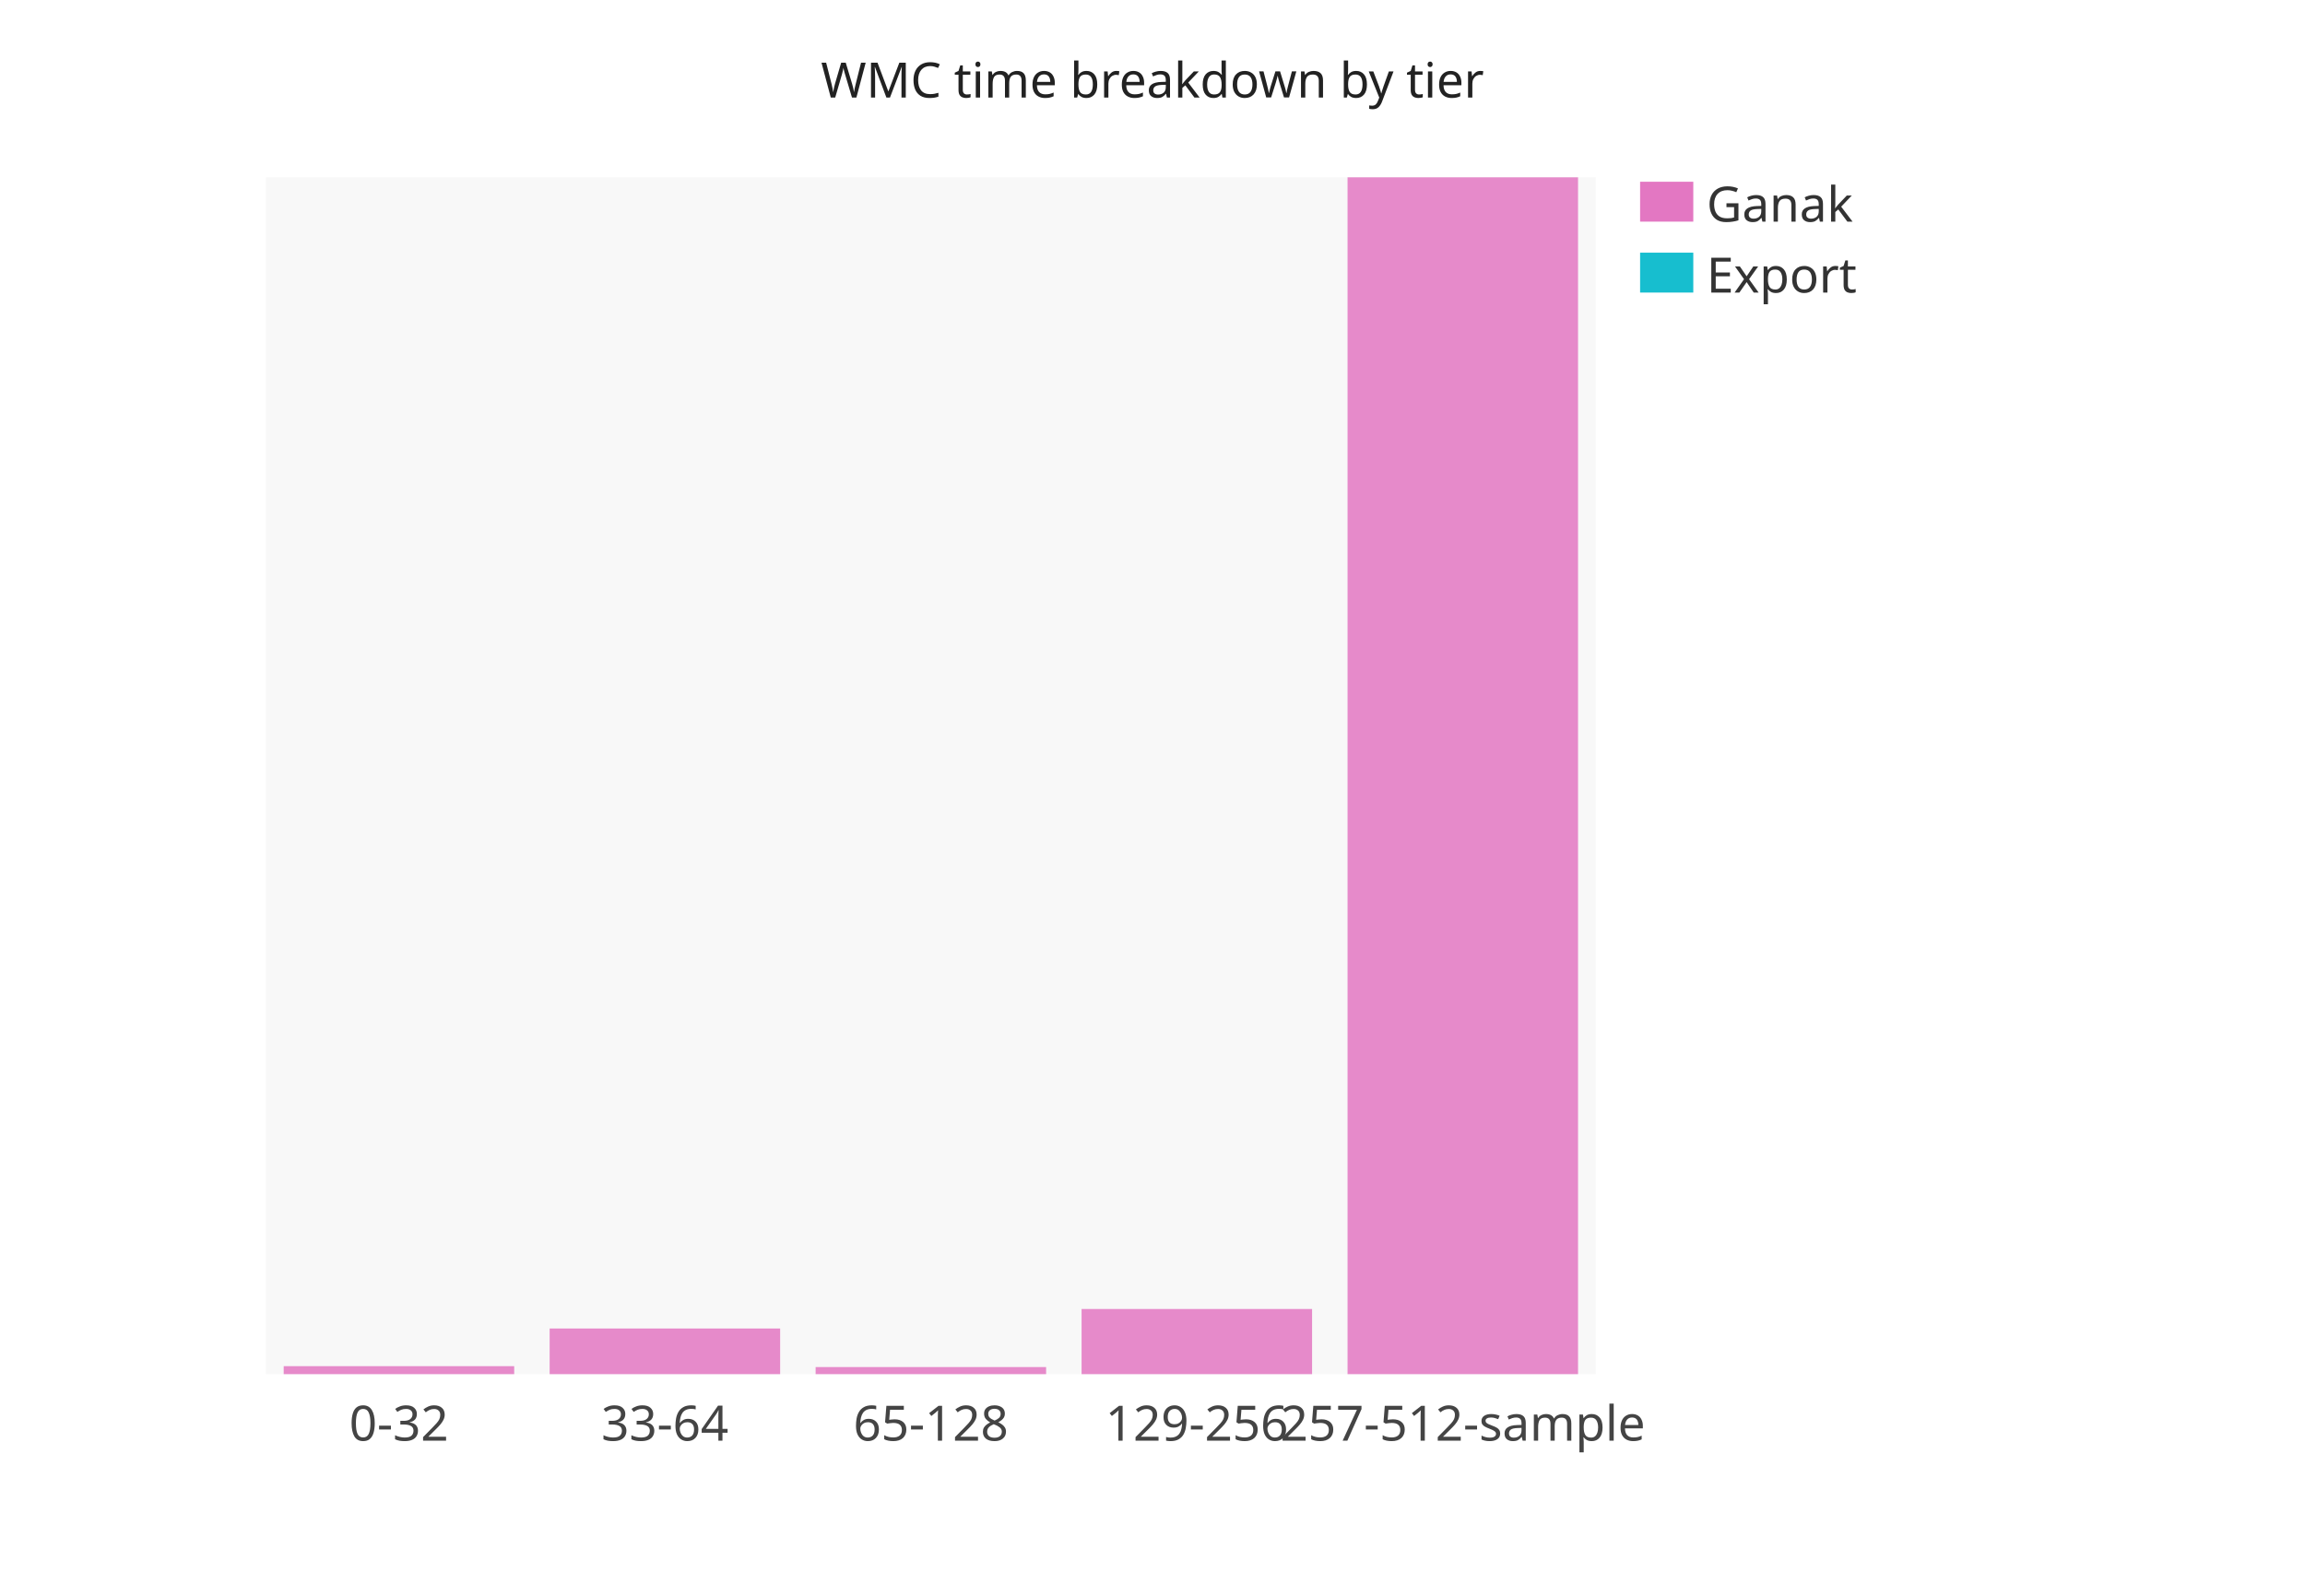
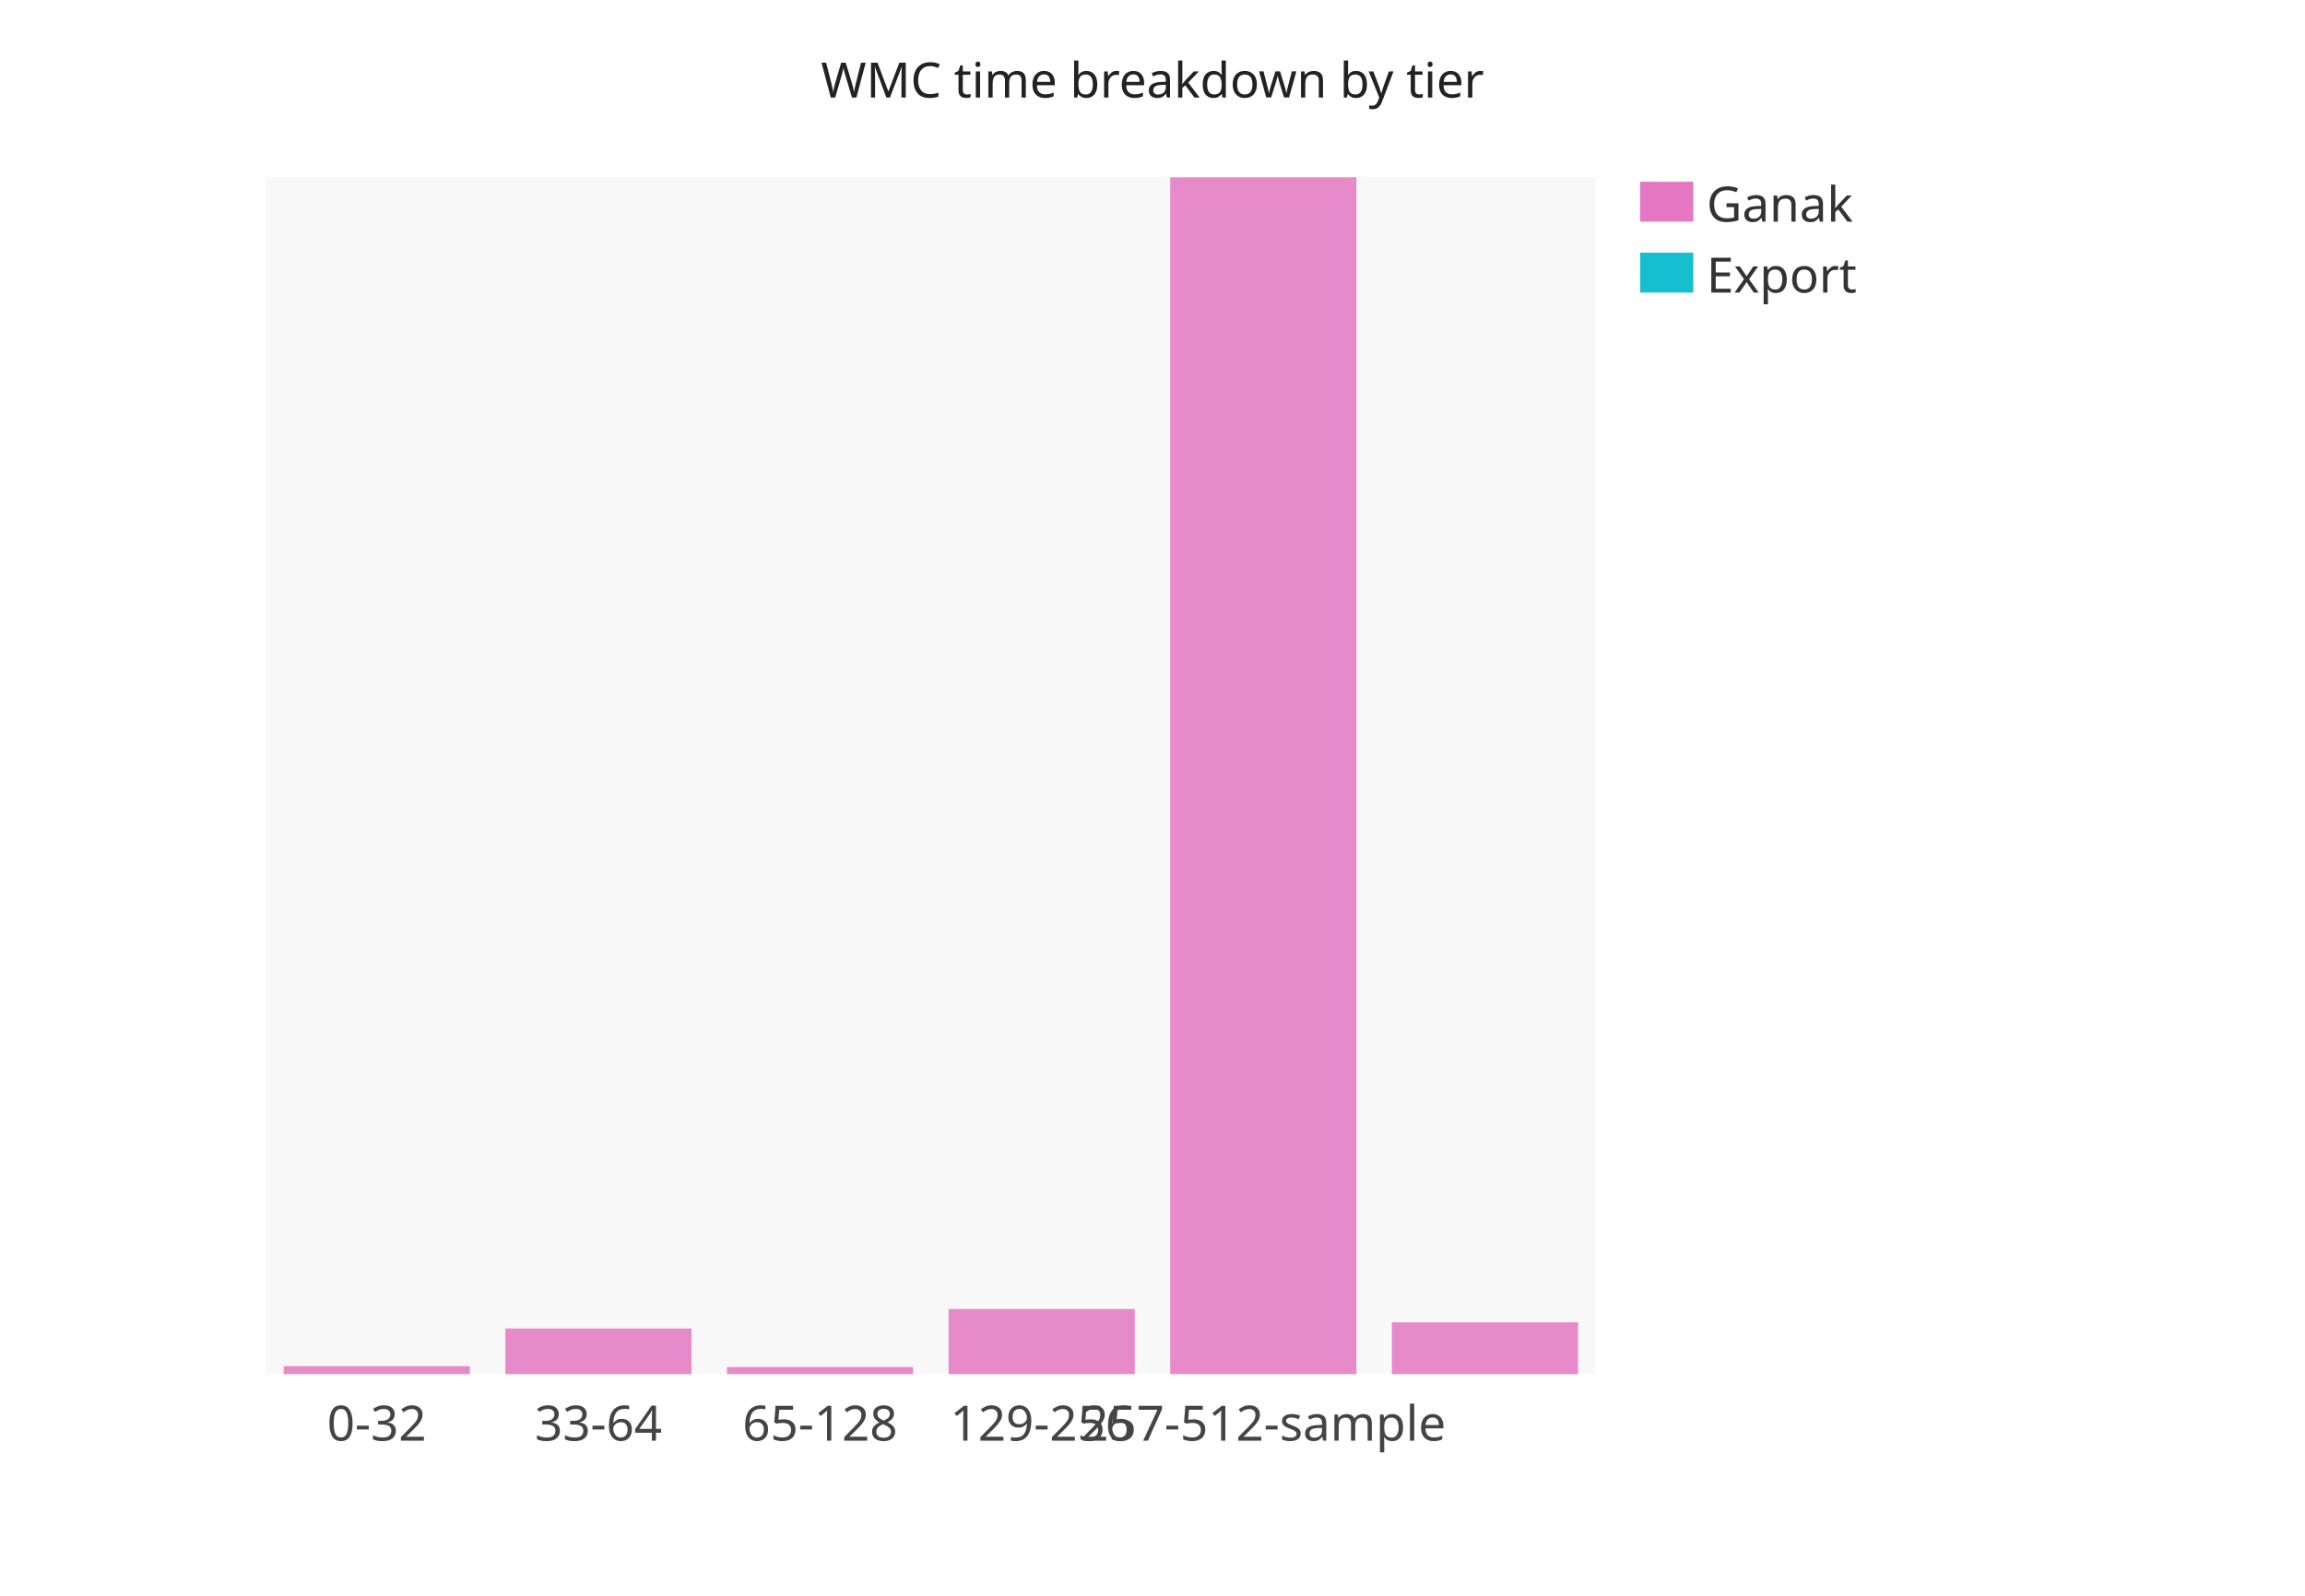
<svg xmlns="http://www.w3.org/2000/svg" width="520" height="360" viewBox="0 0 520 360">
  <style>text{font-family:sans-serif;font-size:11px;}</style>
  <rect x="60.0" y="40.0" width="300.0" height="270.0" fill="#f8f8f8" opacity="1.00" />
  <text x="260.0" y="22.0" text-anchor="middle" fill="#222" font-size="13">WMC time breakdown by tier</text>
-   <text x="90.0" y="325.0" text-anchor="middle" fill="#444" font-size="10">0-32</text>
-   <rect x="64.0" y="308.2" width="52.0" height="0.0" fill="#17becf" opacity="0.85" />
-   <rect x="64.0" y="308.2" width="52.0" height="1.8" fill="#e377c2" opacity="0.85" />
-   <text x="150.0" y="325.0" text-anchor="middle" fill="#444" font-size="10">33-64</text>
-   <rect x="124.0" y="299.7" width="52.0" height="0.0" fill="#17becf" opacity="0.85" />
-   <rect x="124.0" y="299.7" width="52.0" height="10.3" fill="#e377c2" opacity="0.85" />
-   <text x="210.0" y="325.0" text-anchor="middle" fill="#444" font-size="10">65-128</text>
-   <rect x="184.0" y="308.4" width="52.0" height="0.0" fill="#17becf" opacity="0.85" />
-   <rect x="184.0" y="308.4" width="52.0" height="1.6" fill="#e377c2" opacity="0.85" />
-   <text x="270.0" y="325.0" text-anchor="middle" fill="#444" font-size="10">129-256</text>
-   <rect x="244.0" y="295.3" width="52.0" height="0.0" fill="#17becf" opacity="0.85" />
-   <rect x="244.0" y="295.3" width="52.0" height="14.7" fill="#e377c2" opacity="0.85" />
-   <text x="330.0" y="325.0" text-anchor="middle" fill="#444" font-size="10">257-512-sample</text>
-   <rect x="304.0" y="40.0" width="52.0" height="0.0" fill="#17becf" opacity="0.85" />
-   <rect x="304.0" y="40.0" width="52.0" height="270.0" fill="#e377c2" opacity="0.85" />
+   <text x="85.0" y="325.0" text-anchor="middle" fill="#444" font-size="10">0-32</text>
+   <rect x="64.0" y="308.2" width="42.0" height="0.0" fill="#17becf" opacity="0.85" />
+   <rect x="64.0" y="308.2" width="42.0" height="1.8" fill="#e377c2" opacity="0.85" />
+   <text x="135.0" y="325.0" text-anchor="middle" fill="#444" font-size="10">33-64</text>
+   <rect x="114.0" y="299.7" width="42.0" height="0.0" fill="#17becf" opacity="0.85" />
+   <rect x="114.0" y="299.7" width="42.0" height="10.3" fill="#e377c2" opacity="0.85" />
+   <text x="185.0" y="325.0" text-anchor="middle" fill="#444" font-size="10">65-128</text>
+   <rect x="164.0" y="308.4" width="42.0" height="0.0" fill="#17becf" opacity="0.85" />
+   <rect x="164.0" y="308.4" width="42.0" height="1.6" fill="#e377c2" opacity="0.85" />
+   <text x="235.0" y="325.0" text-anchor="middle" fill="#444" font-size="10">129-256</text>
+   <rect x="214.0" y="295.3" width="42.0" height="0.0" fill="#17becf" opacity="0.85" />
+   <rect x="214.0" y="295.3" width="42.0" height="14.7" fill="#e377c2" opacity="0.85" />
+   <text x="285.0" y="325.0" text-anchor="middle" fill="#444" font-size="10">257-512-sample</text>
+   <rect x="264.0" y="40.0" width="42.0" height="0.0" fill="#17becf" opacity="0.85" />
+   <rect x="264.0" y="40.0" width="42.0" height="270.0" fill="#e377c2" opacity="0.85" />
+   <text x="335.0" y="325.0" text-anchor="middle" fill="#444" font-size="10" />
+   <rect x="314.0" y="298.3" width="42.0" height="0.0" fill="#17becf" opacity="0.85" />
+   <rect x="314.0" y="298.3" width="42.0" height="11.7" fill="#e377c2" opacity="0.85" />
  <rect x="370.0" y="41.0" width="12.0" height="9.0" fill="#e377c2" opacity="1.00" />
  <text x="385.0" y="50.0" text-anchor="start" fill="#333" font-size="10">Ganak</text>
  <rect x="370.0" y="57.0" width="12.0" height="9.0" fill="#17becf" opacity="1.00" />
  <text x="385.0" y="66.0" text-anchor="start" fill="#333" font-size="10">Export</text>
</svg>
